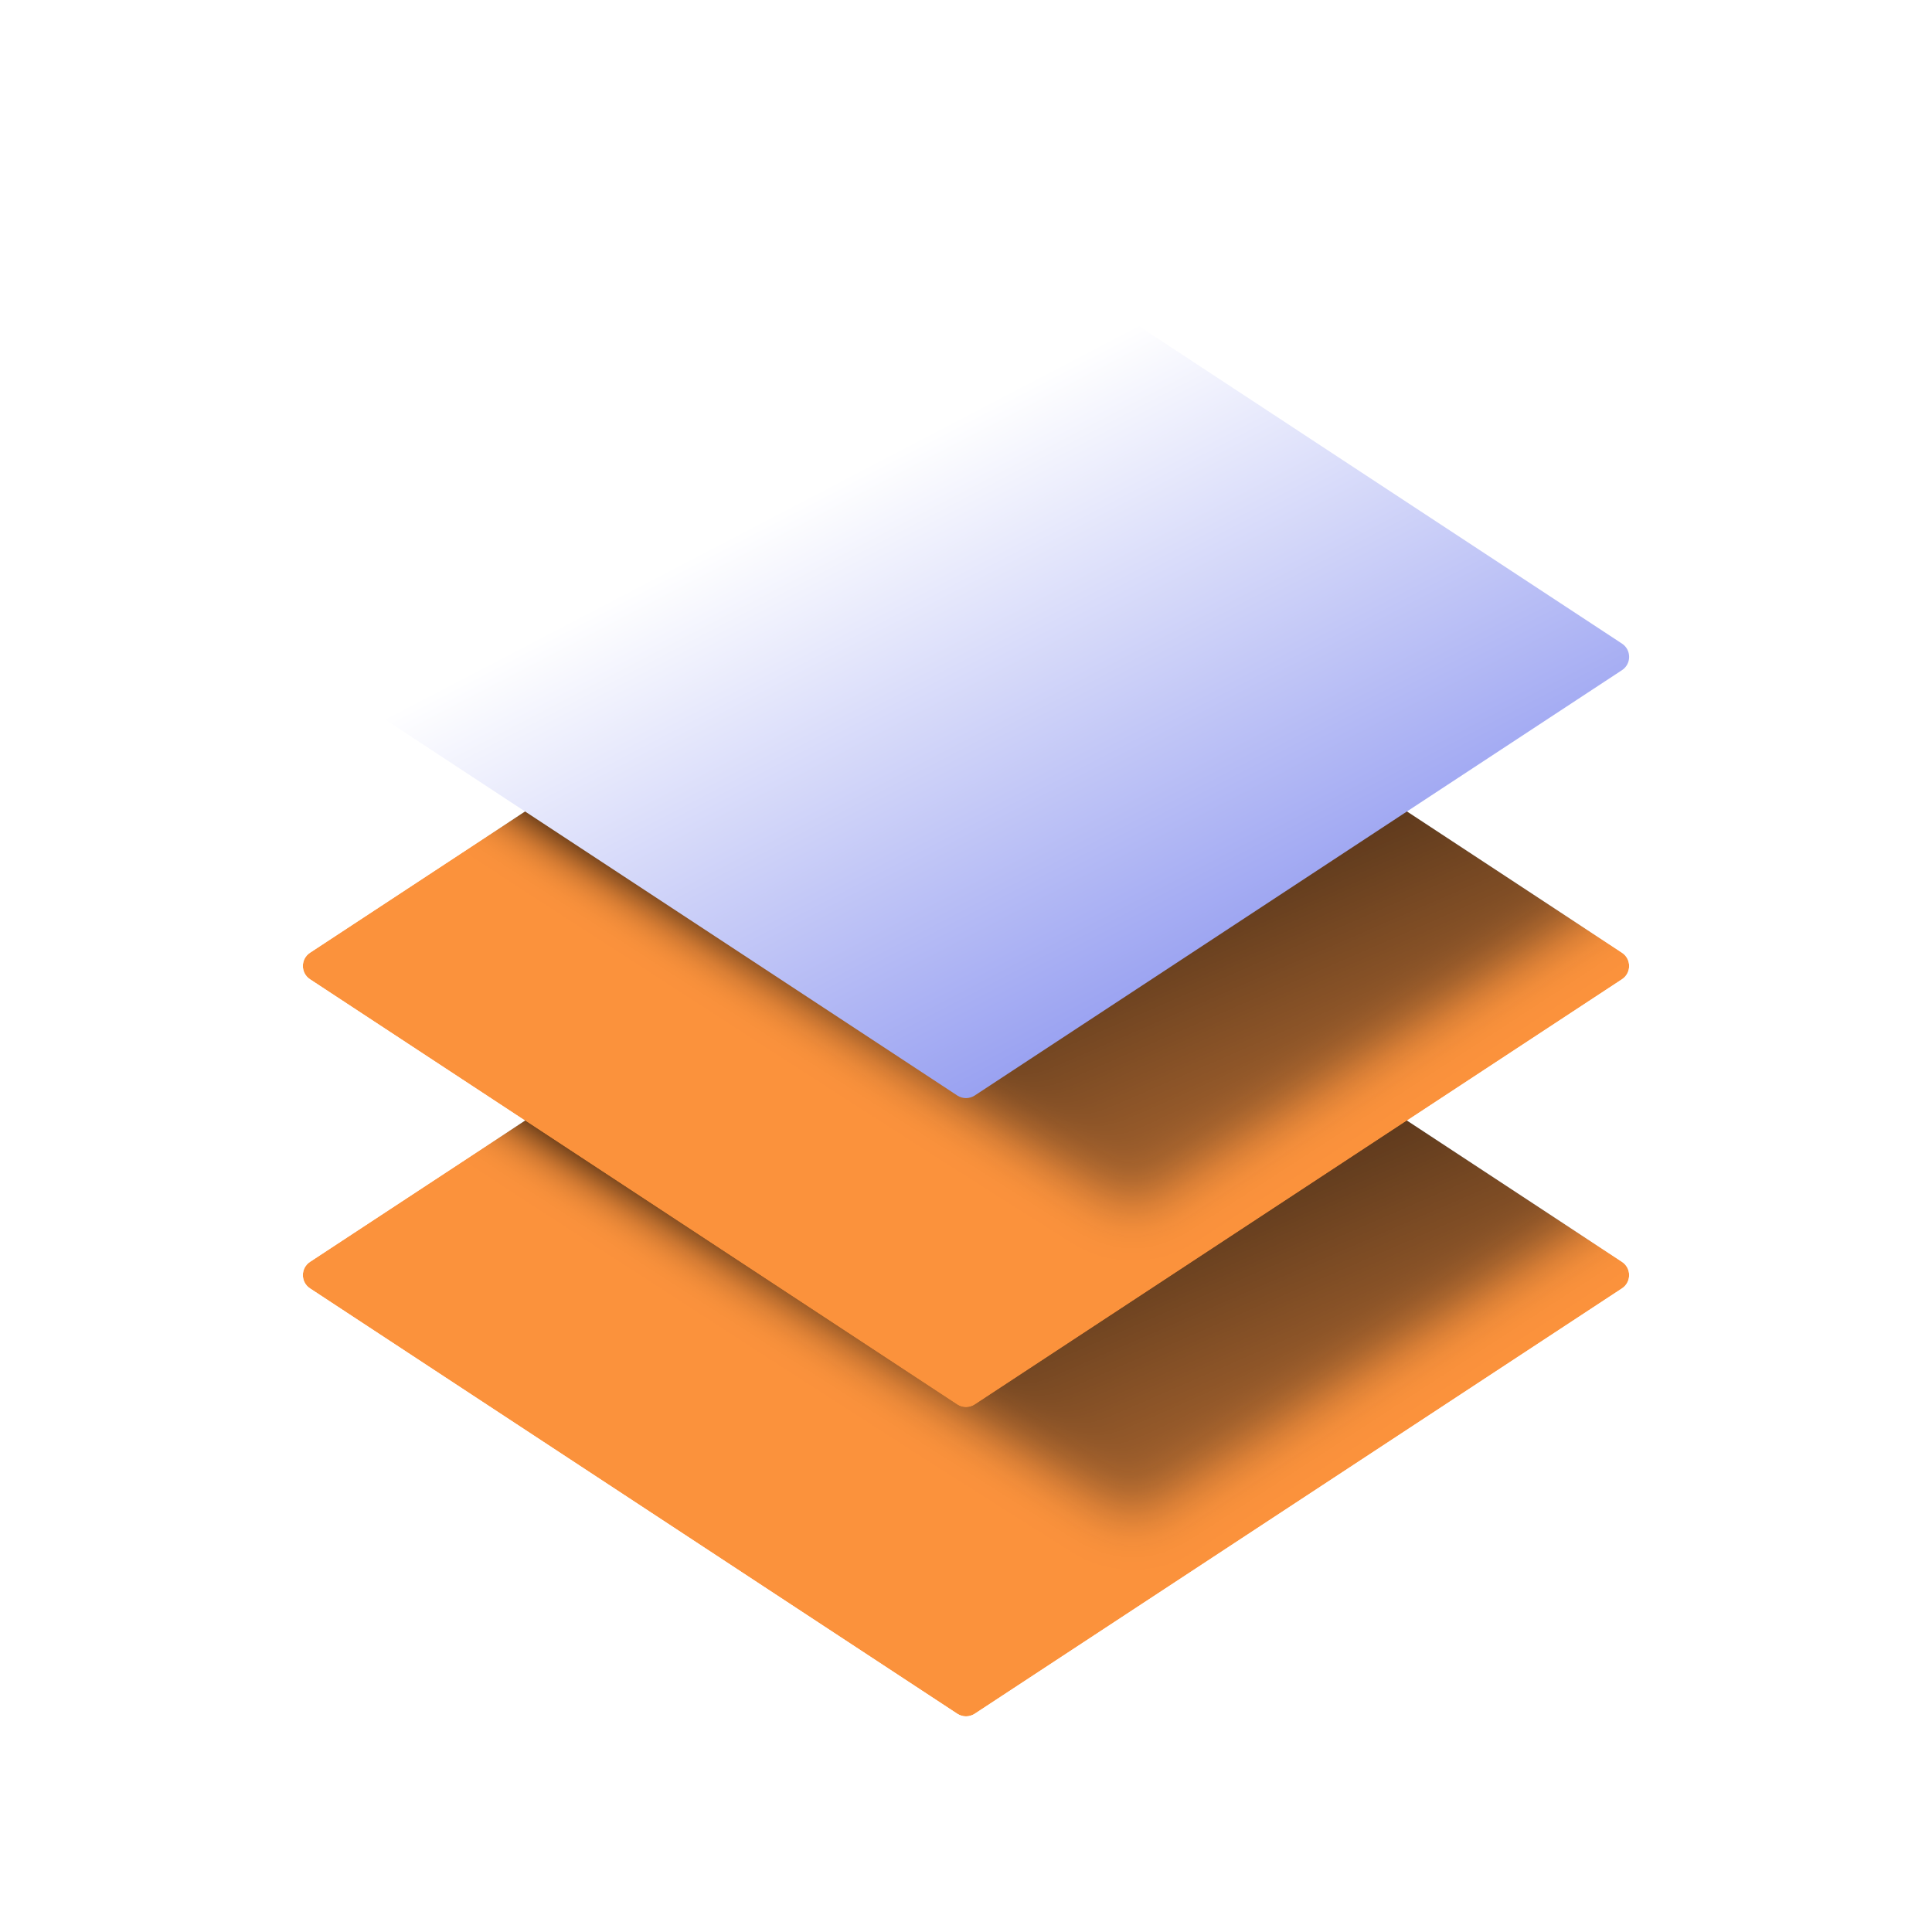
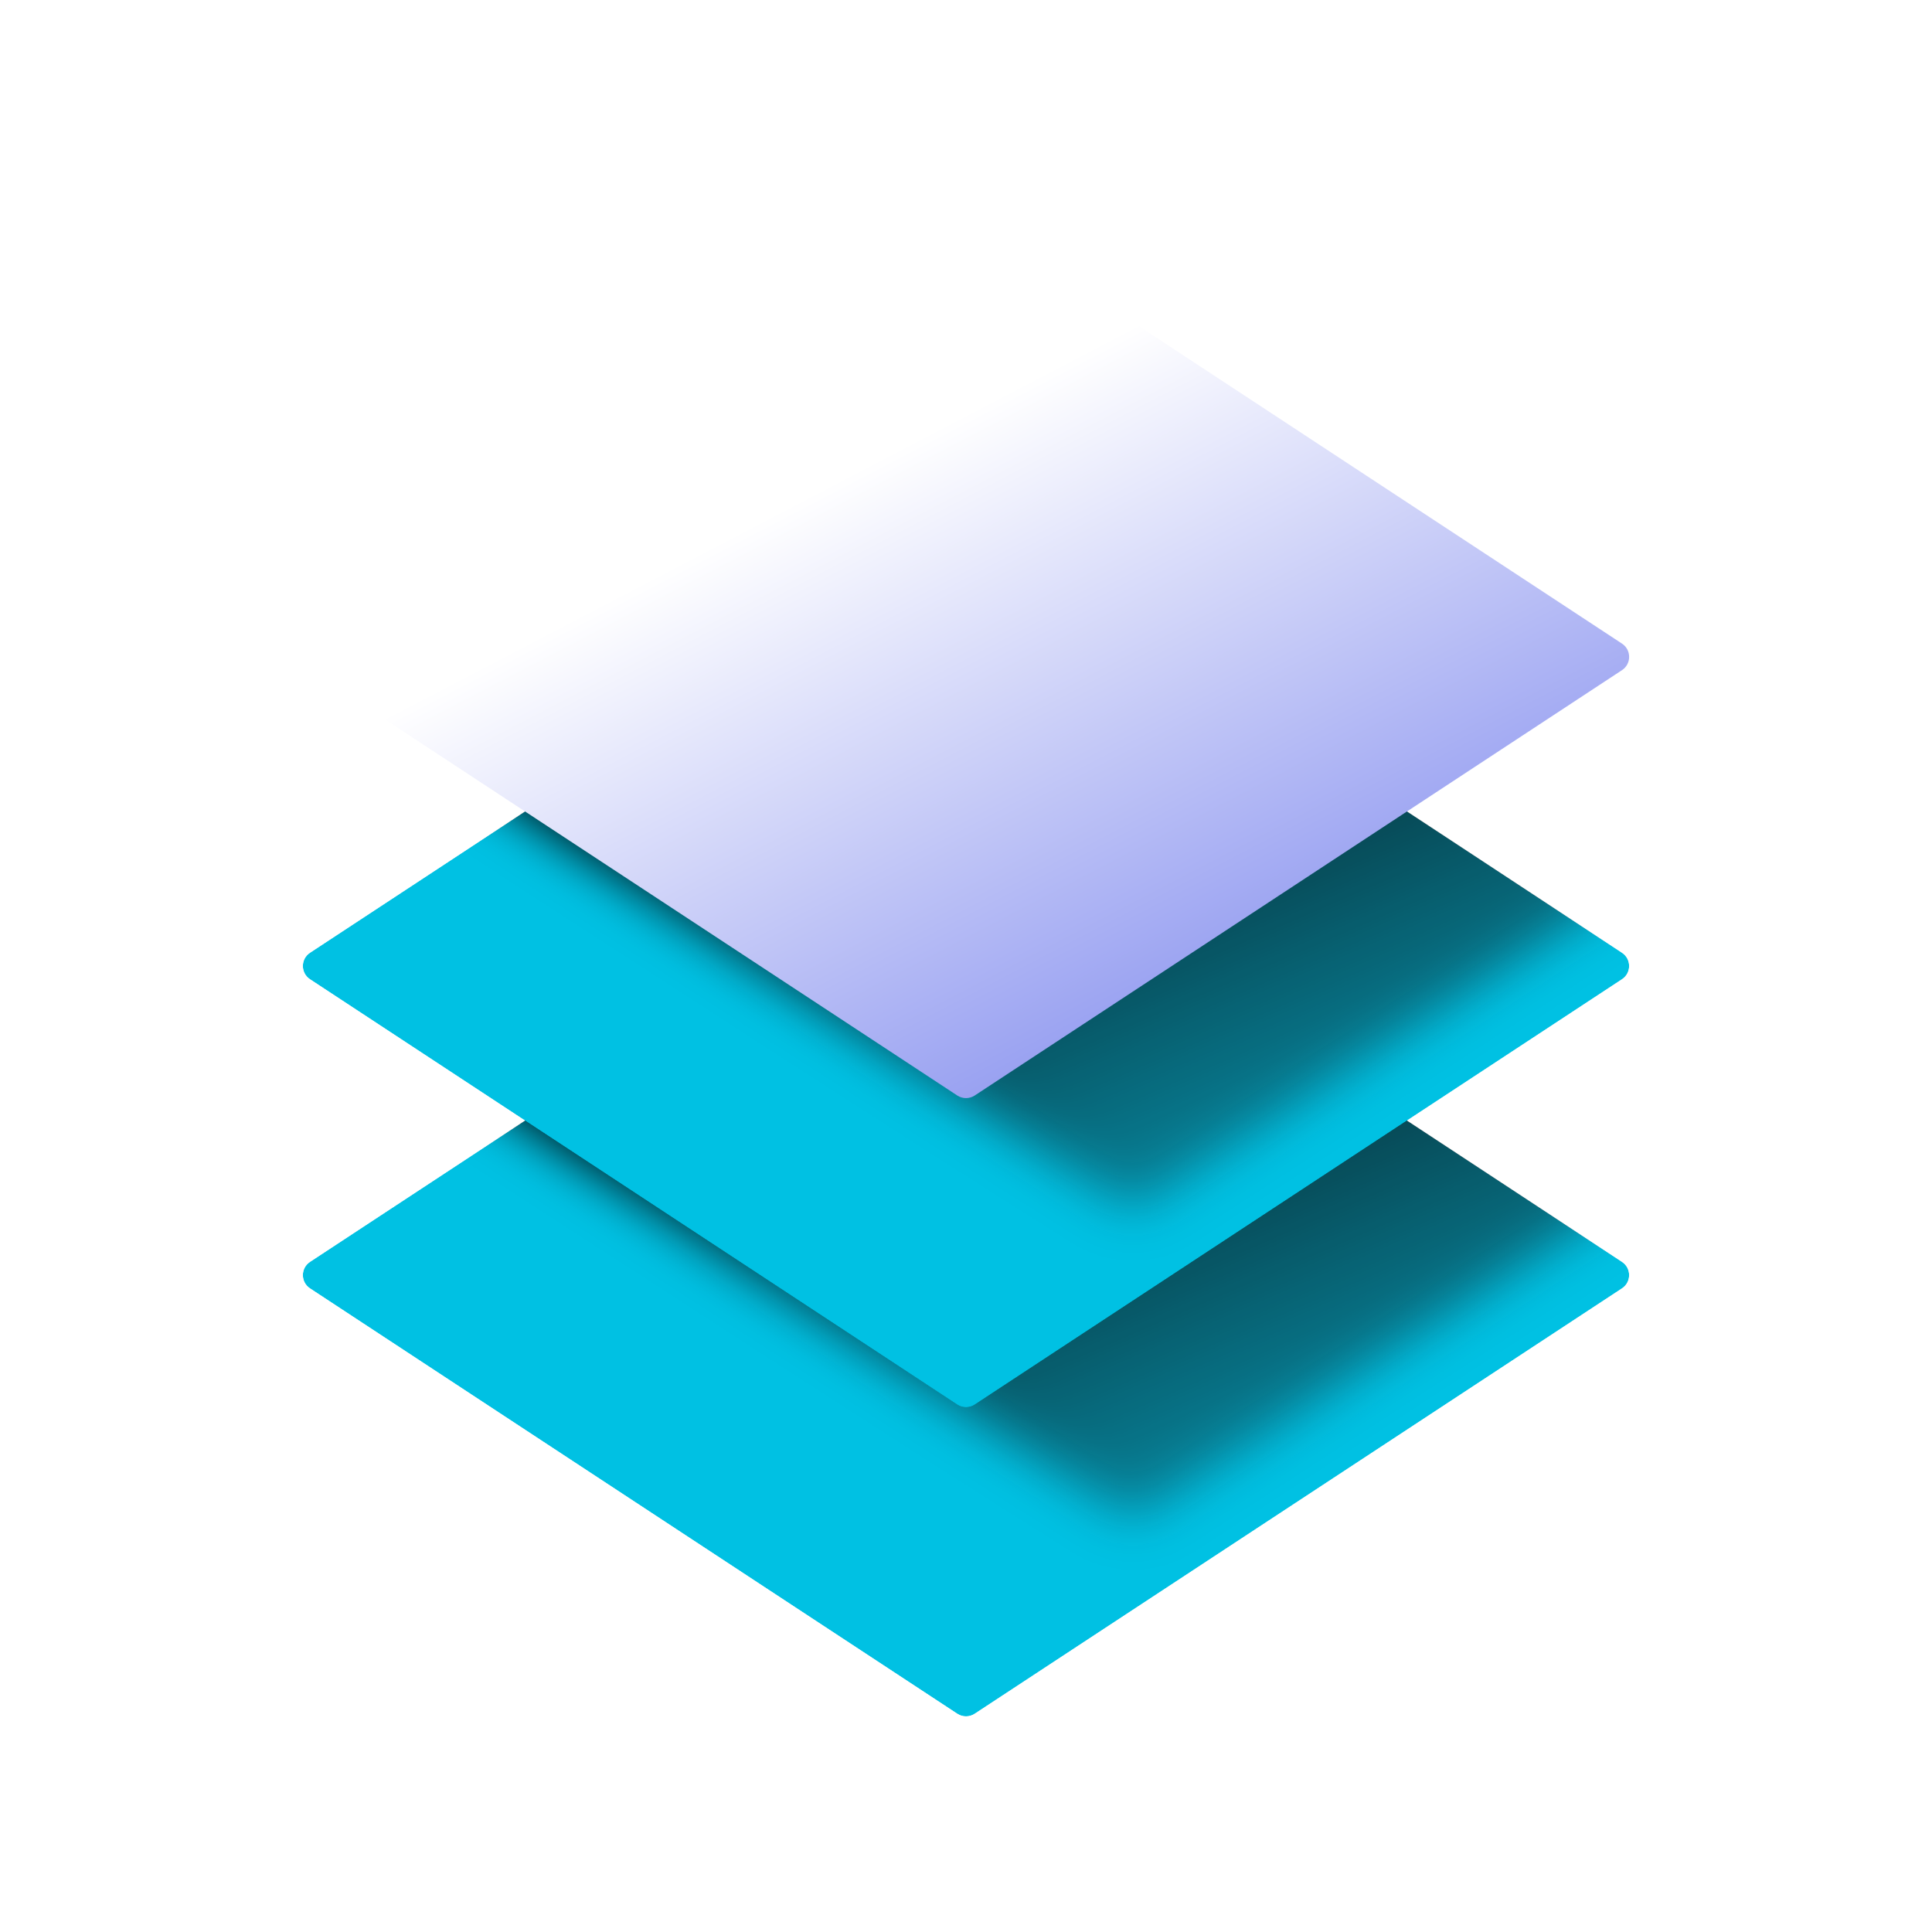
<svg xmlns="http://www.w3.org/2000/svg" width="200" height="200" viewBox="0 0 200 200" fill="none">
  <mask id="mask0_4_3664" style="mask-type:alpha" maskUnits="userSpaceOnUse" x="31" y="86" width="138" height="92">
    <path d="M32.095 133.376C31.105 132.726 31.105 131.274 32.095 130.624L99.096 86.594C99.644 86.234 100.355 86.234 100.905 86.594L167.905 130.624C168.895 131.274 168.895 132.726 167.905 133.376L100.905 177.406C100.355 177.766 99.644 177.766 99.096 177.406L32.095 133.376Z" fill="url(#paint0_linear_4_3664)" />
  </mask>
  <g mask="url(#mask0_4_3664)">
-     <path d="M32.095 133.376C31.105 132.726 31.105 131.274 32.095 130.624L99.096 86.594C99.644 86.234 100.355 86.234 100.905 86.594L167.905 130.624C168.895 131.274 168.895 132.726 167.905 133.376L100.905 177.406C100.355 177.766 99.644 177.766 99.096 177.406L32.095 133.376Z" fill="#FB923C" />
+     <path d="M32.095 133.376C31.105 132.726 31.105 131.274 32.095 130.624L99.096 86.594C99.644 86.234 100.355 86.234 100.905 86.594L167.905 130.624C168.895 131.274 168.895 132.726 167.905 133.376L100.905 177.406C100.355 177.766 99.644 177.766 99.096 177.406L32.095 133.376Z" fill="#00C1E3" />
    <g filter="url(#filter0_f_4_3664)">
      <path d="M49.52 112.963C48.468 112.271 48.468 110.729 49.52 110.037L116.333 66.132C116.916 65.748 117.672 65.748 118.255 66.132L185.068 110.037C186.12 110.729 186.12 112.271 185.068 112.963L118.255 156.868C117.672 157.252 116.916 157.252 116.333 156.868L49.52 112.963Z" fill="url(#paint1_linear_4_3664)" />
    </g>
  </g>
  <mask id="mask1_4_3664" style="mask-type:alpha" maskUnits="userSpaceOnUse" x="31" y="54" width="138" height="92">
    <path d="M32.095 101.376C31.105 100.726 31.105 99.274 32.095 98.624L99.096 54.594C99.644 54.234 100.355 54.234 100.905 54.594L167.905 98.624C168.895 99.274 168.895 100.726 167.905 101.376L100.905 145.406C100.355 145.766 99.644 145.766 99.096 145.406L32.095 101.376Z" fill="url(#paint2_linear_4_3664)" />
  </mask>
  <g mask="url(#mask1_4_3664)">
-     <path d="M32.095 101.376C31.105 100.726 31.105 99.274 32.095 98.624L99.096 54.594C99.644 54.234 100.355 54.234 100.905 54.594L167.905 98.624C168.895 99.274 168.895 100.726 167.905 101.376L100.905 145.406C100.355 145.766 99.644 145.766 99.096 145.406L32.095 101.376Z" fill="#FB923C" />
+     <path d="M32.095 101.376C31.105 100.726 31.105 99.274 32.095 98.624L99.096 54.594C99.644 54.234 100.355 54.234 100.905 54.594L167.905 98.624C168.895 99.274 168.895 100.726 167.905 101.376L100.905 145.406C100.355 145.766 99.644 145.766 99.096 145.406L32.095 101.376Z" fill="#00C1E3" />
    <g filter="url(#filter1_f_4_3664)">
      <path d="M49.52 80.963C48.468 80.272 48.468 78.728 49.52 78.037L116.333 34.132C116.916 33.748 117.672 33.748 118.255 34.132L185.068 78.037C186.12 78.728 186.12 80.272 185.068 80.963L118.255 124.868C117.672 125.252 116.916 125.252 116.333 124.868L49.52 80.963Z" fill="url(#paint3_linear_4_3664)" />
    </g>
  </g>
  <path d="M32.095 69.376C31.105 68.726 31.105 67.274 32.095 66.624L99.096 22.594C99.644 22.234 100.355 22.234 100.905 22.594L167.905 66.624C168.895 67.274 168.895 68.726 167.905 69.376L100.905 113.406C100.355 113.766 99.644 113.766 99.096 113.406L32.095 69.376Z" fill="url(#paint4_linear_4_3664)" />
  <defs>
    <filter id="filter0_f_4_3664" x="43.378" y="60.491" width="147.832" height="102.017" filterUnits="userSpaceOnUse" color-interpolation-filters="sRGB">
      <feFlood flood-opacity="0" result="BackgroundImageFix" />
      <feBlend mode="normal" in="SourceGraphic" in2="BackgroundImageFix" result="shape" />
      <feGaussianBlur stdDeviation="2.676" result="effect1_foregroundBlur_4_3664" />
    </filter>
    <filter id="filter1_f_4_3664" x="43.378" y="28.491" width="147.832" height="102.017" filterUnits="userSpaceOnUse" color-interpolation-filters="sRGB">
      <feFlood flood-opacity="0" result="BackgroundImageFix" />
      <feBlend mode="normal" in="SourceGraphic" in2="BackgroundImageFix" result="shape" />
      <feGaussianBlur stdDeviation="2.676" result="effect1_foregroundBlur_4_3664" />
    </filter>
    <linearGradient id="paint0_linear_4_3664" x1="80.303" y1="117.036" x2="112.111" y2="177.972" gradientUnits="userSpaceOnUse">
      <stop stop-color="white" />
      <stop offset="1" stop-color="#9099F0" />
    </linearGradient>
    <linearGradient id="paint1_linear_4_3664" x1="47.519" y1="37.772" x2="115.6" y2="194.199" gradientUnits="userSpaceOnUse">
      <stop offset="0.46" />
      <stop offset="1" stop-color="#1D1D21" stop-opacity="0" />
    </linearGradient>
    <linearGradient id="paint2_linear_4_3664" x1="80.303" y1="85.036" x2="112.111" y2="145.972" gradientUnits="userSpaceOnUse">
      <stop stop-color="white" />
      <stop offset="1" stop-color="#9099F0" />
    </linearGradient>
    <linearGradient id="paint3_linear_4_3664" x1="47.519" y1="5.772" x2="115.6" y2="162.199" gradientUnits="userSpaceOnUse">
      <stop offset="0.46" />
      <stop offset="1" stop-color="#1D1D21" stop-opacity="0" />
    </linearGradient>
    <linearGradient id="paint4_linear_4_3664" x1="80.303" y1="53.036" x2="112.111" y2="113.972" gradientUnits="userSpaceOnUse">
      <stop stop-color="white" />
      <stop offset="1" stop-color="#9099F0" />
    </linearGradient>
  </defs>
</svg>
